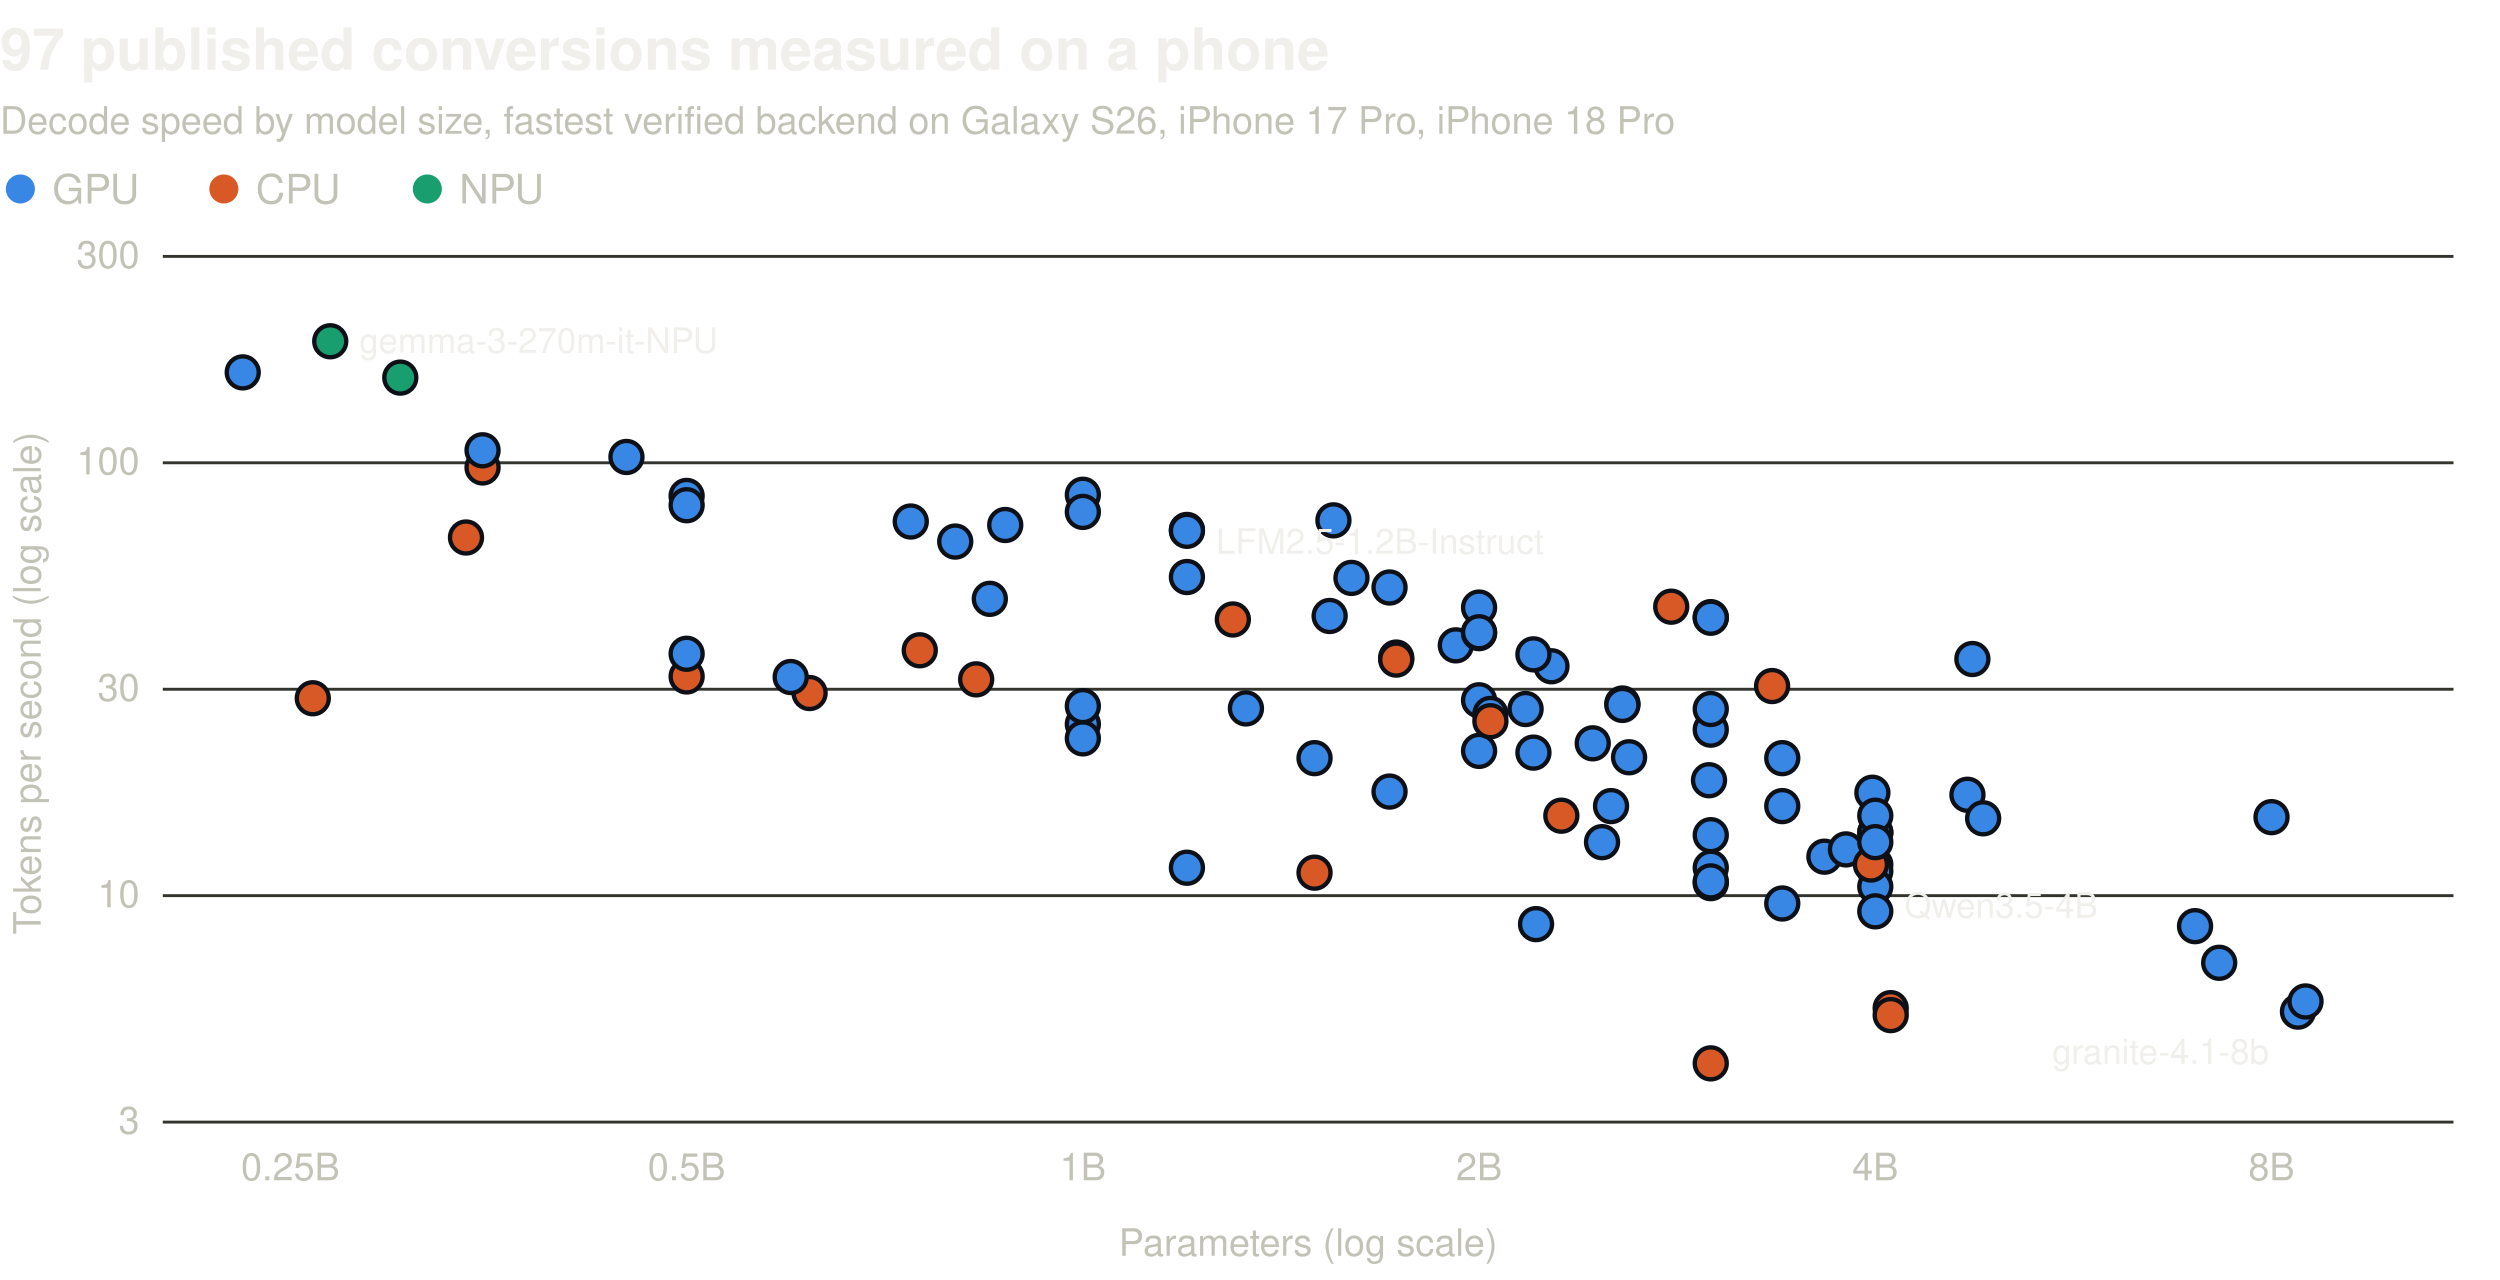
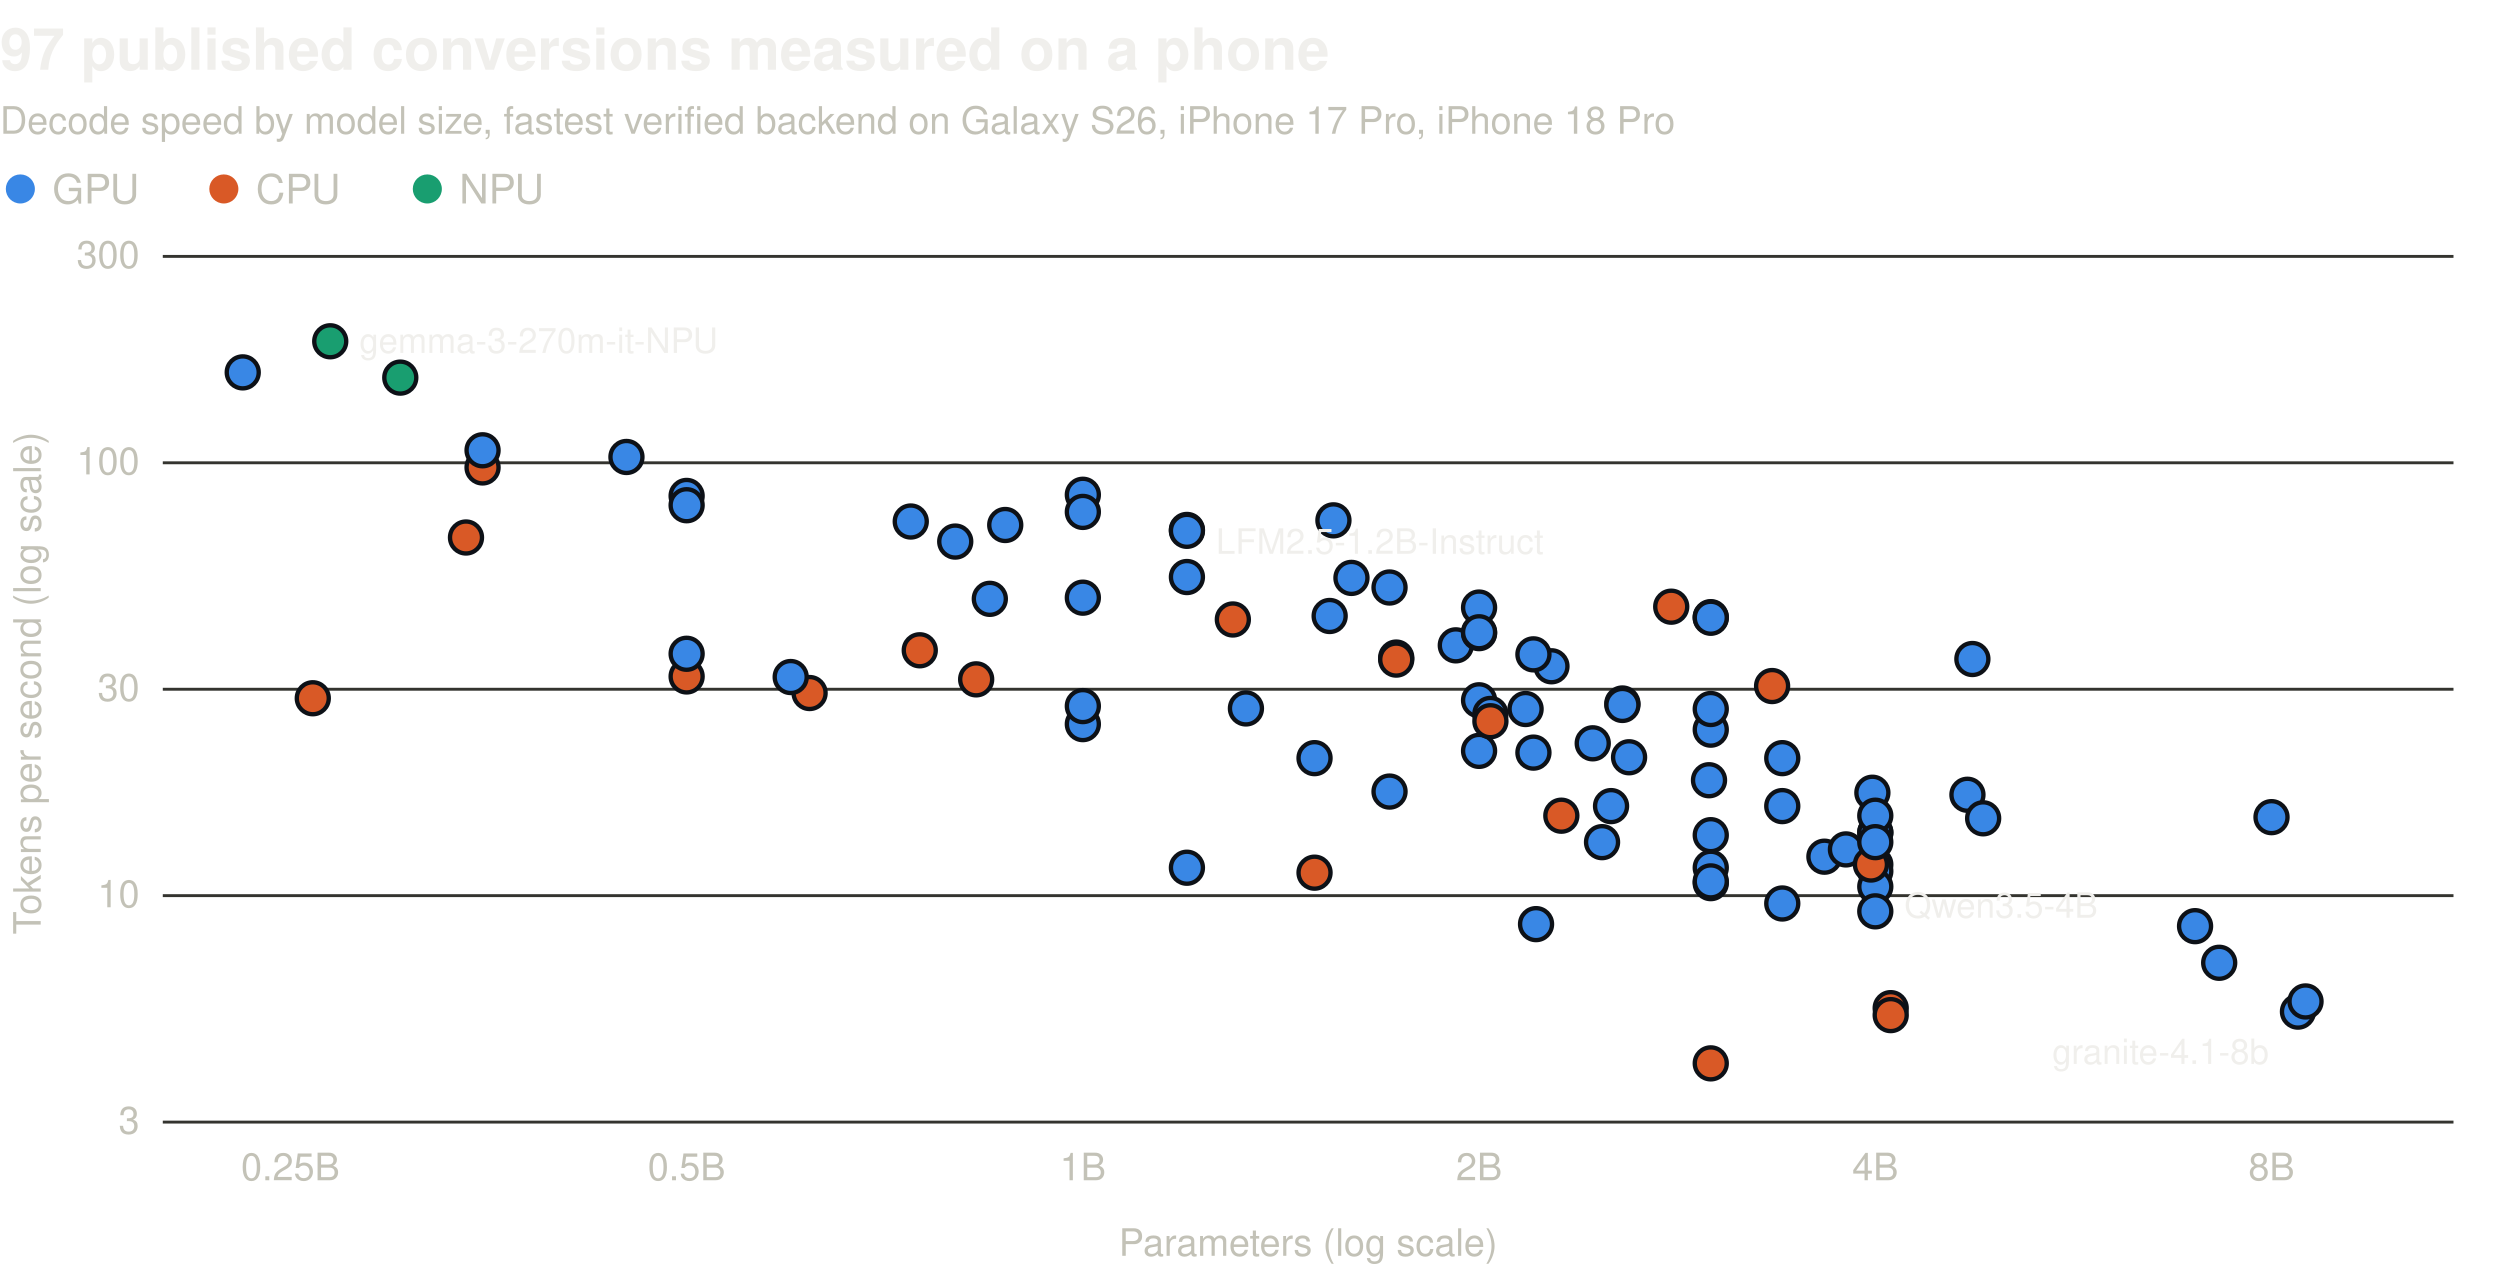
<svg xmlns="http://www.w3.org/2000/svg" viewBox="0 0 860 440" width="860" height="440" role="img" aria-labelledby="t d" font-family="-apple-system, BlinkMacSystemFont, 'Segoe UI', Helvetica, Arial, sans-serif">
  <text x="0.0" y="24.0" font-size="20" font-weight="600" fill="#f0efec" text-anchor="start">97 published conversions measured on a phone</text>
  <text x="0.0" y="46.0" font-size="13" font-weight="400" fill="#c3c2b7" text-anchor="start">Decode speed by model size, fastest verified backend on Galaxy S26, iPhone 17 Pro, iPhone 18 Pro</text>
  <circle cx="7" cy="65" r="5" fill="#3987e5" />
  <text x="18.0" y="70.0" font-size="14" font-weight="400" fill="#c3c2b7" text-anchor="start">GPU</text>
  <circle cx="77" cy="65" r="5" fill="#d95926" />
  <text x="88.0" y="70.0" font-size="14" font-weight="400" fill="#c3c2b7" text-anchor="start">CPU</text>
  <circle cx="147" cy="65" r="5" fill="#199e70" />
  <text x="158.0" y="70.0" font-size="14" font-weight="400" fill="#c3c2b7" text-anchor="start">NPU</text>
  <line x1="56" x2="844" y1="386.0" y2="386.0" stroke="#34342f" />
  <text x="48.0" y="390.0" font-size="13" font-weight="400" fill="#c3c2b7" text-anchor="end">3</text>
  <line x1="56" x2="844" y1="308.1" y2="308.1" stroke="#34342f" />
  <text x="48.0" y="312.1" font-size="13" font-weight="400" fill="#c3c2b7" text-anchor="end">10</text>
  <line x1="56" x2="844" y1="237.1" y2="237.1" stroke="#34342f" />
  <text x="48.0" y="241.1" font-size="13" font-weight="400" fill="#c3c2b7" text-anchor="end">30</text>
  <line x1="56" x2="844" y1="159.2" y2="159.2" stroke="#34342f" />
  <text x="48.0" y="163.2" font-size="13" font-weight="400" fill="#c3c2b7" text-anchor="end">100</text>
  <line x1="56" x2="844" y1="88.2" y2="88.2" stroke="#34342f" />
  <text x="48.0" y="92.2" font-size="13" font-weight="400" fill="#c3c2b7" text-anchor="end">300</text>
  <text x="99.9" y="406.0" font-size="13" font-weight="400" fill="#c3c2b7" text-anchor="middle">0.25B</text>
  <text x="236.2" y="406.0" font-size="13" font-weight="400" fill="#c3c2b7" text-anchor="middle">0.5B</text>
  <text x="372.5" y="406.0" font-size="13" font-weight="400" fill="#c3c2b7" text-anchor="middle">1B</text>
  <text x="508.8" y="406.0" font-size="13" font-weight="400" fill="#c3c2b7" text-anchor="middle">2B</text>
  <text x="645.1" y="406.0" font-size="13" font-weight="400" fill="#c3c2b7" text-anchor="middle">4B</text>
  <text x="781.4" y="406.0" font-size="13" font-weight="400" fill="#c3c2b7" text-anchor="middle">8B</text>
  <text x="450.0" y="432.0" font-size="13" font-weight="400" fill="#c3c2b7" text-anchor="middle">Parameters (log scale)</text>
  <text transform="translate(14 235.0) rotate(-90)" font-size="13" fill="#c3c2b7" text-anchor="middle">Tokens per second (log scale)</text>
  <circle cx="83.5" cy="128.1" r="5.5" fill="#3987e5" stroke="#0d1117" stroke-width="1.5" />
  <circle cx="113.6" cy="117.4" r="5.5" fill="#199e70" stroke="#0d1117" stroke-width="1.5" />
  <circle cx="137.7" cy="129.9" r="5.5" fill="#199e70" stroke="#0d1117" stroke-width="1.5" />
  <circle cx="166.0" cy="160.8" r="5.5" fill="#d95926" stroke="#0d1117" stroke-width="1.5" />
  <circle cx="166.0" cy="154.9" r="5.5" fill="#3987e5" stroke="#0d1117" stroke-width="1.5" />
  <circle cx="236.2" cy="232.7" r="5.5" fill="#d95926" stroke="#0d1117" stroke-width="1.5" />
  <circle cx="236.2" cy="224.9" r="5.5" fill="#3987e5" stroke="#0d1117" stroke-width="1.5" />
  <circle cx="313.3" cy="179.4" r="5.5" fill="#3987e5" stroke="#0d1117" stroke-width="1.5" />
  <circle cx="372.5" cy="249.1" r="5.5" fill="#3987e5" stroke="#0d1117" stroke-width="1.5" />
-   <circle cx="372.5" cy="254.0" r="5.5" fill="#3987e5" stroke="#0d1117" stroke-width="1.5" />
+   <circle cx="372.5" cy="205.6" r="5.5" fill="#3987e5" stroke="#0d1117" stroke-width="1.5" />
  <circle cx="372.5" cy="242.9" r="5.5" fill="#3987e5" stroke="#0d1117" stroke-width="1.5" />
  <circle cx="408.3" cy="198.5" r="5.5" fill="#3987e5" stroke="#0d1117" stroke-width="1.5" />
  <circle cx="408.3" cy="182.3" r="5.5" fill="#3987e5" stroke="#0d1117" stroke-width="1.5" />
  <circle cx="408.3" cy="298.5" r="5.5" fill="#3987e5" stroke="#0d1117" stroke-width="1.5" />
  <circle cx="428.6" cy="243.7" r="5.5" fill="#3987e5" stroke="#0d1117" stroke-width="1.5" />
  <circle cx="452.2" cy="300.2" r="5.5" fill="#d95926" stroke="#0d1117" stroke-width="1.5" />
  <circle cx="452.2" cy="260.8" r="5.5" fill="#3987e5" stroke="#0d1117" stroke-width="1.5" />
  <circle cx="457.4" cy="211.9" r="5.5" fill="#3987e5" stroke="#0d1117" stroke-width="1.5" />
  <circle cx="480.3" cy="226.2" r="5.5" fill="#d95926" stroke="#0d1117" stroke-width="1.5" />
  <circle cx="480.3" cy="226.9" r="5.5" fill="#d95926" stroke="#0d1117" stroke-width="1.5" />
  <circle cx="558.1" cy="242.0" r="5.5" fill="#3987e5" stroke="#0d1117" stroke-width="1.5" />
  <circle cx="558.1" cy="242.5" r="5.5" fill="#3987e5" stroke="#0d1117" stroke-width="1.5" />
  <circle cx="587.9" cy="268.4" r="5.5" fill="#3987e5" stroke="#0d1117" stroke-width="1.5" />
  <circle cx="588.5" cy="298.5" r="5.5" fill="#3987e5" stroke="#0d1117" stroke-width="1.5" />
  <circle cx="588.5" cy="212.3" r="5.5" fill="#3987e5" stroke="#0d1117" stroke-width="1.5" />
  <circle cx="613.1" cy="260.8" r="5.5" fill="#3987e5" stroke="#0d1117" stroke-width="1.5" />
  <circle cx="613.1" cy="277.3" r="5.5" fill="#3987e5" stroke="#0d1117" stroke-width="1.5" />
  <circle cx="645.1" cy="297.4" r="5.5" fill="#d95926" stroke="#0d1117" stroke-width="1.5" />
  <circle cx="645.1" cy="286.4" r="5.5" fill="#3987e5" stroke="#0d1117" stroke-width="1.5" />
  <circle cx="645.1" cy="299.7" r="5.5" fill="#3987e5" stroke="#0d1117" stroke-width="1.5" />
  <circle cx="645.1" cy="305.0" r="5.5" fill="#3987e5" stroke="#0d1117" stroke-width="1.5" />
  <circle cx="790.5" cy="348.0" r="5.5" fill="#3987e5" stroke="#0d1117" stroke-width="1.5" />
  <circle cx="793.1" cy="344.5" r="5.5" fill="#3987e5" stroke="#0d1117" stroke-width="1.5" />
  <circle cx="278.5" cy="238.4" r="5.5" fill="#d95926" stroke="#0d1117" stroke-width="1.5" />
  <circle cx="408.3" cy="182.6" r="5.5" fill="#3987e5" stroke="#0d1117" stroke-width="1.5" />
  <circle cx="478.0" cy="272.3" r="5.5" fill="#3987e5" stroke="#0d1117" stroke-width="1.5" />
  <circle cx="478.0" cy="202.1" r="5.5" fill="#3987e5" stroke="#0d1117" stroke-width="1.5" />
  <circle cx="554.2" cy="277.3" r="5.5" fill="#3987e5" stroke="#0d1117" stroke-width="1.5" />
  <circle cx="560.4" cy="260.5" r="5.5" fill="#3987e5" stroke="#0d1117" stroke-width="1.5" />
  <circle cx="588.5" cy="287.3" r="5.5" fill="#3987e5" stroke="#0d1117" stroke-width="1.5" />
  <circle cx="588.5" cy="303.8" r="5.5" fill="#3987e5" stroke="#0d1117" stroke-width="1.5" />
  <circle cx="588.5" cy="365.8" r="5.5" fill="#d95926" stroke="#0d1117" stroke-width="1.5" />
  <circle cx="588.5" cy="212.5" r="5.5" fill="#3987e5" stroke="#0d1117" stroke-width="1.5" />
  <circle cx="588.5" cy="251.0" r="5.5" fill="#3987e5" stroke="#0d1117" stroke-width="1.5" />
  <circle cx="613.1" cy="310.8" r="5.5" fill="#3987e5" stroke="#0d1117" stroke-width="1.5" />
  <circle cx="627.6" cy="294.7" r="5.5" fill="#3987e5" stroke="#0d1117" stroke-width="1.5" />
  <circle cx="635.0" cy="292.2" r="5.5" fill="#3987e5" stroke="#0d1117" stroke-width="1.5" />
  <circle cx="643.6" cy="297.4" r="5.5" fill="#d95926" stroke="#0d1117" stroke-width="1.5" />
  <circle cx="644.1" cy="272.7" r="5.5" fill="#3987e5" stroke="#0d1117" stroke-width="1.5" />
  <circle cx="645.1" cy="286.4" r="5.5" fill="#3987e5" stroke="#0d1117" stroke-width="1.5" />
  <circle cx="645.1" cy="313.5" r="5.5" fill="#3987e5" stroke="#0d1117" stroke-width="1.5" />
  <circle cx="645.1" cy="280.6" r="5.5" fill="#3987e5" stroke="#0d1117" stroke-width="1.5" />
  <circle cx="650.4" cy="346.8" r="5.5" fill="#d95926" stroke="#0d1117" stroke-width="1.5" />
  <circle cx="650.4" cy="349.2" r="5.5" fill="#d95926" stroke="#0d1117" stroke-width="1.5" />
  <circle cx="755.1" cy="318.6" r="5.5" fill="#3987e5" stroke="#0d1117" stroke-width="1.5" />
  <circle cx="763.4" cy="331.2" r="5.5" fill="#3987e5" stroke="#0d1117" stroke-width="1.5" />
  <circle cx="781.4" cy="281.1" r="5.5" fill="#3987e5" stroke="#0d1117" stroke-width="1.5" />
  <circle cx="107.6" cy="240.2" r="5.5" fill="#d95926" stroke="#0d1117" stroke-width="1.5" />
  <circle cx="215.5" cy="157.2" r="5.5" fill="#3987e5" stroke="#0d1117" stroke-width="1.5" />
  <circle cx="236.2" cy="170.6" r="5.5" fill="#3987e5" stroke="#0d1117" stroke-width="1.5" />
  <circle cx="236.2" cy="173.8" r="5.5" fill="#3987e5" stroke="#0d1117" stroke-width="1.5" />
  <circle cx="328.6" cy="186.3" r="5.5" fill="#3987e5" stroke="#0d1117" stroke-width="1.5" />
  <circle cx="340.5" cy="206.0" r="5.5" fill="#3987e5" stroke="#0d1117" stroke-width="1.5" />
  <circle cx="345.8" cy="180.6" r="5.5" fill="#3987e5" stroke="#0d1117" stroke-width="1.5" />
  <circle cx="372.5" cy="170.2" r="5.5" fill="#3987e5" stroke="#0d1117" stroke-width="1.5" />
  <circle cx="372.5" cy="176.1" r="5.5" fill="#3987e5" stroke="#0d1117" stroke-width="1.5" />
  <circle cx="424.1" cy="213.1" r="5.5" fill="#d95926" stroke="#0d1117" stroke-width="1.5" />
  <circle cx="458.7" cy="179.0" r="5.5" fill="#3987e5" stroke="#0d1117" stroke-width="1.5" />
  <circle cx="464.9" cy="198.8" r="5.5" fill="#3987e5" stroke="#0d1117" stroke-width="1.5" />
  <circle cx="500.8" cy="222.0" r="5.5" fill="#3987e5" stroke="#0d1117" stroke-width="1.5" />
  <circle cx="508.8" cy="217.8" r="5.5" fill="#3987e5" stroke="#0d1117" stroke-width="1.5" />
  <circle cx="508.8" cy="258.3" r="5.5" fill="#3987e5" stroke="#0d1117" stroke-width="1.5" />
  <circle cx="508.8" cy="240.9" r="5.5" fill="#3987e5" stroke="#0d1117" stroke-width="1.5" />
  <circle cx="508.8" cy="209.0" r="5.5" fill="#3987e5" stroke="#0d1117" stroke-width="1.5" />
  <circle cx="527.5" cy="258.9" r="5.5" fill="#3987e5" stroke="#0d1117" stroke-width="1.5" />
  <circle cx="533.7" cy="229.2" r="5.5" fill="#3987e5" stroke="#0d1117" stroke-width="1.5" />
  <circle cx="547.9" cy="255.7" r="5.5" fill="#3987e5" stroke="#0d1117" stroke-width="1.5" />
  <circle cx="551.1" cy="289.7" r="5.5" fill="#3987e5" stroke="#0d1117" stroke-width="1.5" />
  <circle cx="588.5" cy="243.9" r="5.5" fill="#3987e5" stroke="#0d1117" stroke-width="1.5" />
  <circle cx="609.6" cy="236.0" r="5.5" fill="#d95926" stroke="#0d1117" stroke-width="1.5" />
  <circle cx="645.1" cy="289.7" r="5.5" fill="#3987e5" stroke="#0d1117" stroke-width="1.5" />
  <circle cx="676.8" cy="273.4" r="5.5" fill="#3987e5" stroke="#0d1117" stroke-width="1.5" />
  <circle cx="678.5" cy="226.7" r="5.5" fill="#3987e5" stroke="#0d1117" stroke-width="1.5" />
  <circle cx="682.2" cy="281.5" r="5.5" fill="#3987e5" stroke="#0d1117" stroke-width="1.5" />
  <circle cx="160.3" cy="184.9" r="5.5" fill="#d95926" stroke="#0d1117" stroke-width="1.5" />
  <circle cx="272.0" cy="232.9" r="5.5" fill="#3987e5" stroke="#0d1117" stroke-width="1.5" />
  <circle cx="316.4" cy="223.7" r="5.5" fill="#d95926" stroke="#0d1117" stroke-width="1.5" />
  <circle cx="335.8" cy="233.7" r="5.5" fill="#d95926" stroke="#0d1117" stroke-width="1.5" />
  <circle cx="508.8" cy="217.5" r="5.5" fill="#3987e5" stroke="#0d1117" stroke-width="1.5" />
  <circle cx="512.7" cy="245.6" r="5.5" fill="#3987e5" stroke="#0d1117" stroke-width="1.5" />
  <circle cx="512.7" cy="248.1" r="5.5" fill="#d95926" stroke="#0d1117" stroke-width="1.5" />
  <circle cx="524.8" cy="243.9" r="5.5" fill="#3987e5" stroke="#0d1117" stroke-width="1.5" />
  <circle cx="527.5" cy="225.1" r="5.5" fill="#3987e5" stroke="#0d1117" stroke-width="1.5" />
  <circle cx="528.4" cy="317.9" r="5.5" fill="#3987e5" stroke="#0d1117" stroke-width="1.5" />
  <circle cx="537.1" cy="280.6" r="5.5" fill="#d95926" stroke="#0d1117" stroke-width="1.5" />
  <circle cx="574.9" cy="208.7" r="5.5" fill="#d95926" stroke="#0d1117" stroke-width="1.5" />
  <circle cx="588.5" cy="303.2" r="5.5" fill="#3987e5" stroke="#0d1117" stroke-width="1.5" />
  <text x="123.6" y="121.4" font-size="12" font-weight="400" fill="#f0efec" text-anchor="start">gemma-3-270m-it-NPU</text>
  <text x="418.3" y="190.5" font-size="12" font-weight="400" fill="#f0efec" text-anchor="start">LFM2.5-1.2B-Instruct</text>
  <text x="655.1" y="315.7" font-size="12" font-weight="400" fill="#f0efec" text-anchor="start">Qwen3.5-4B</text>
  <text x="780.5" y="366.0" font-size="12" font-weight="400" fill="#f0efec" text-anchor="end">granite-4.1-8b</text>
</svg>
